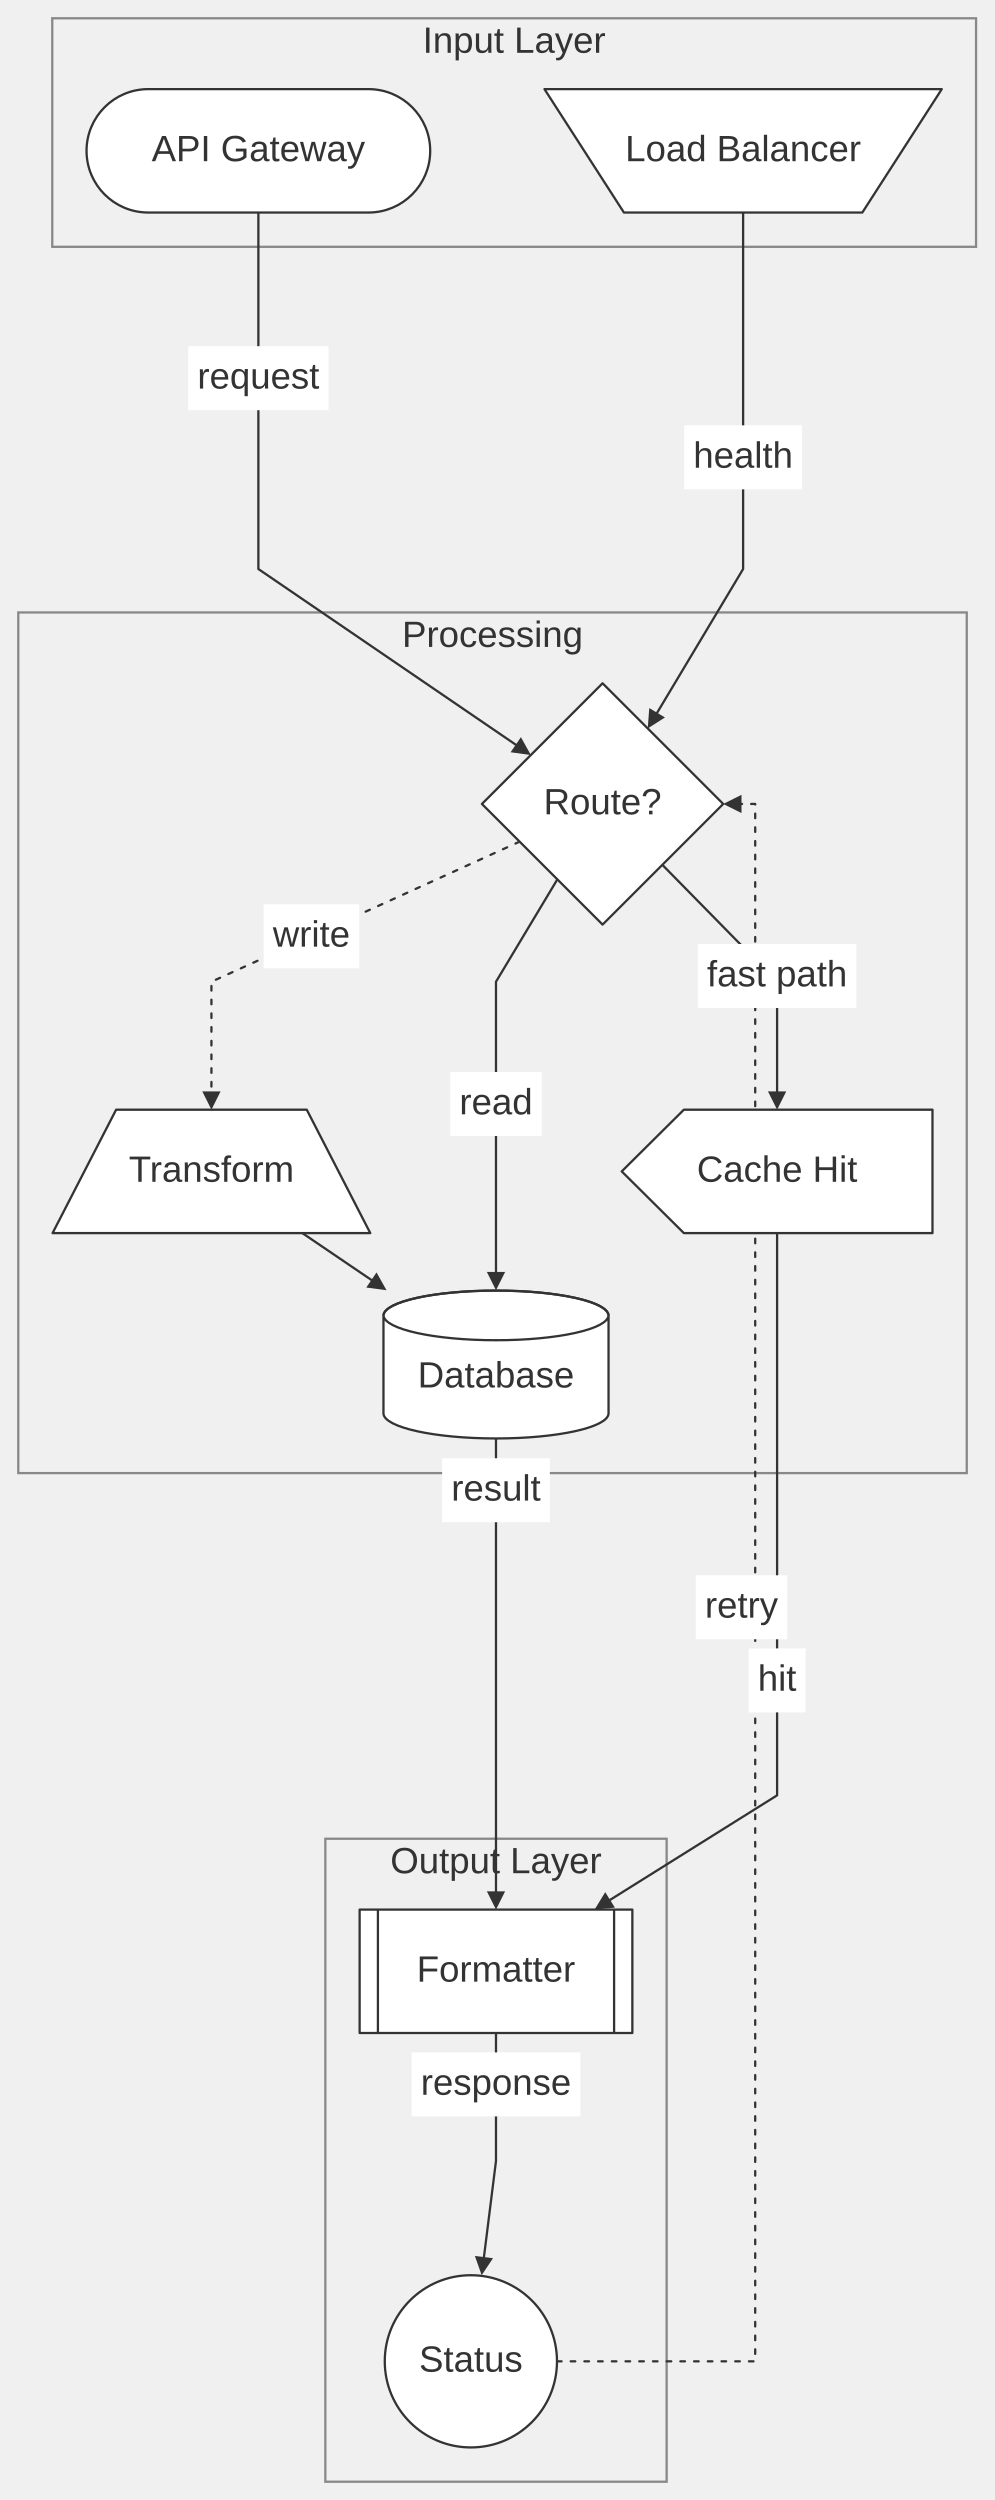
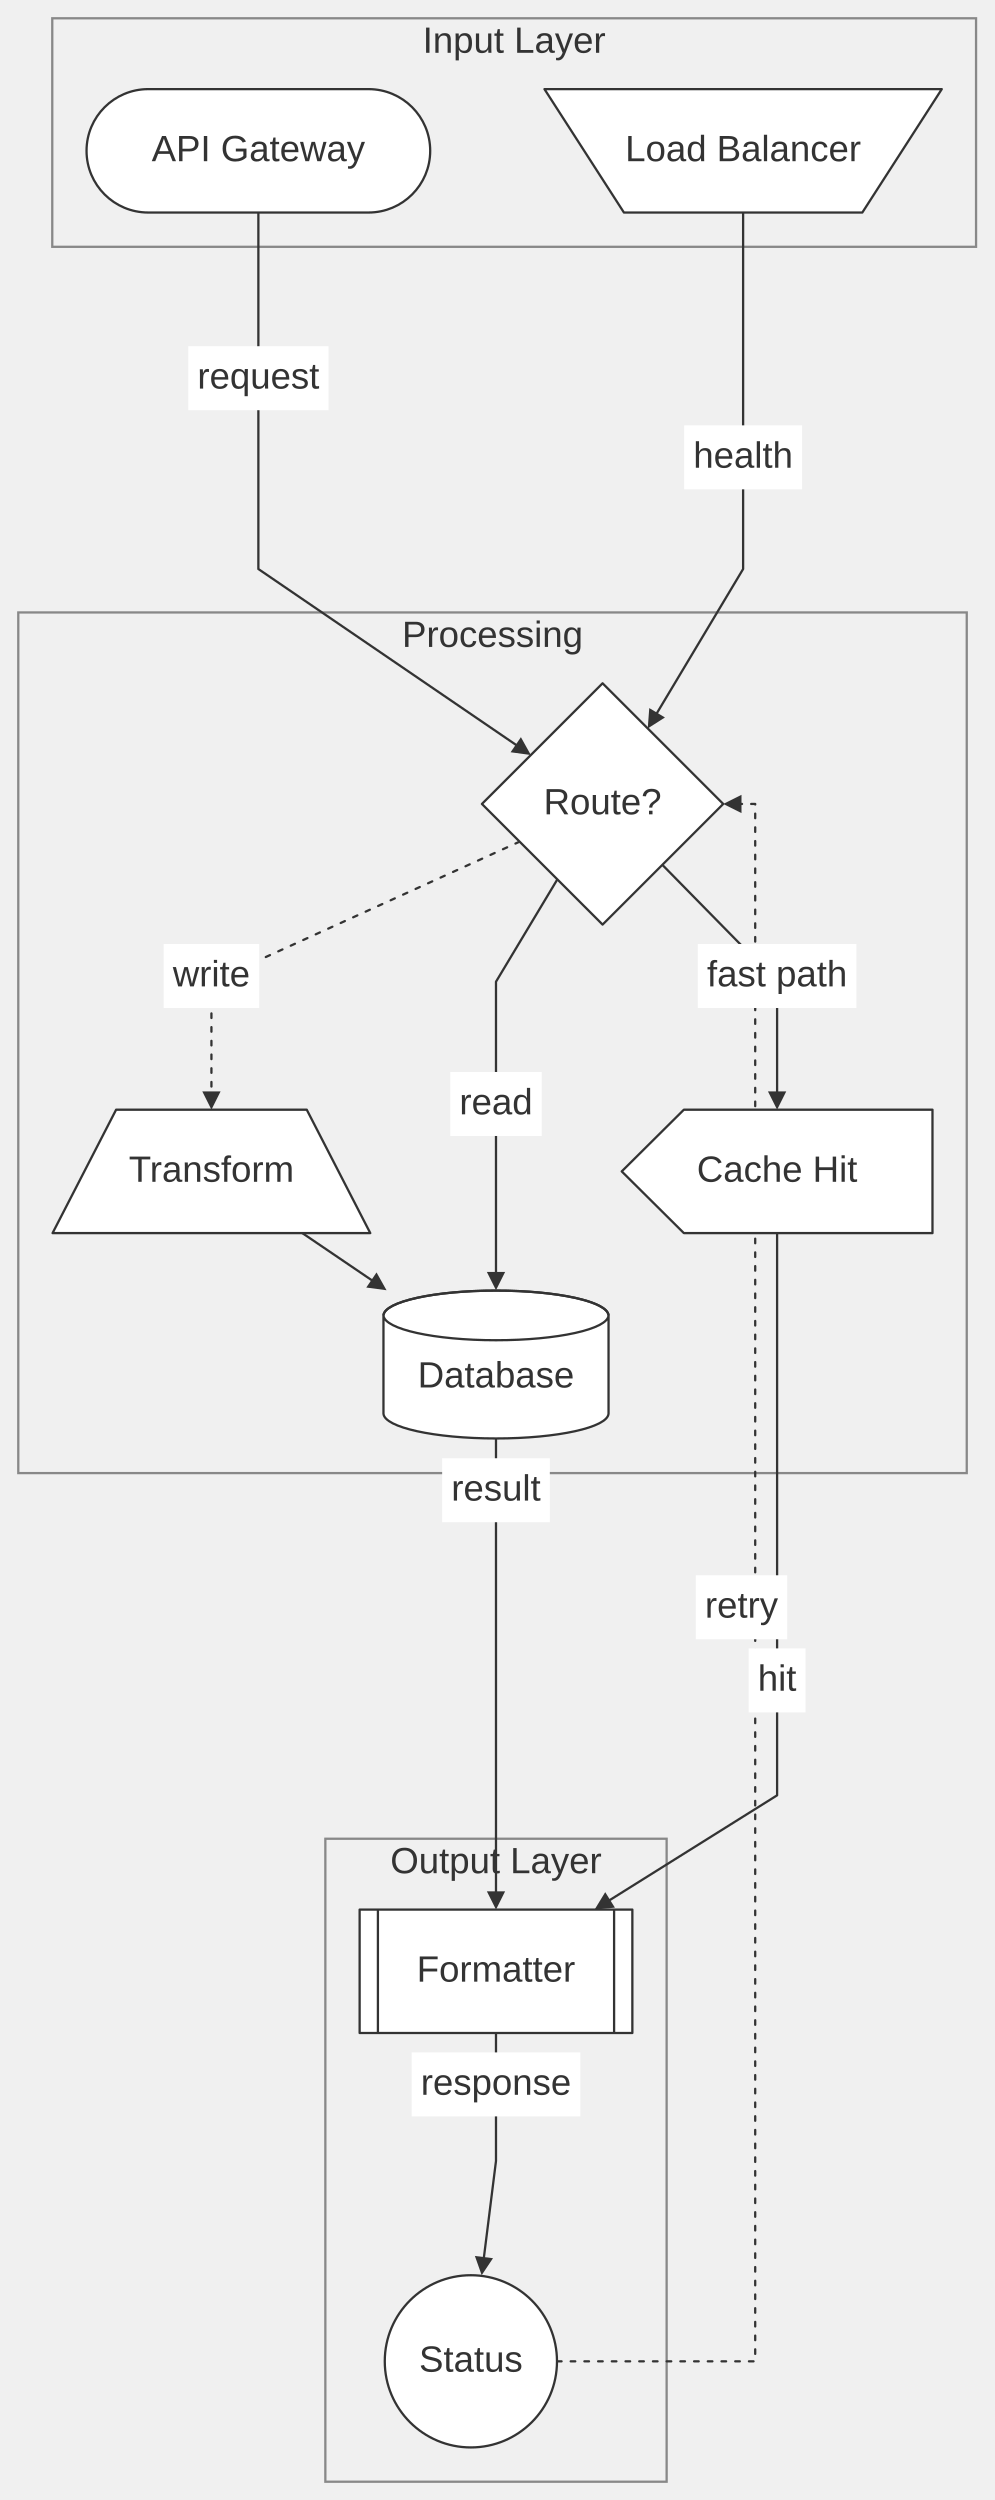
<svg xmlns="http://www.w3.org/2000/svg" width="100%" viewBox="0 0 435.11 1093.97" style="max-width: 435.11px; background-color: transparent;" font-family="&quot;trebuchet ms&quot;, verdana, arial, sans-serif" font-size="16.00">
  <defs>
    <marker id="arrowhead" viewBox="0 0 10.00 10.00" refX="5.00" refY="5.00" markerWidth="8.00" markerHeight="8.00" orient="auto-start-reverse" markerUnits="userSpaceOnUse">
      <path d="M 0 0 L 10.00 5.00 L 0 10.00 z" fill="#333" />
    </marker>
  </defs>
  <g transform="translate(-20.00,-19.00)">
    <g class="clusters">
      <g class="cluster" id="input" data-id="input" data-look="classic">
        <rect class="subgraph" x="42.87" y="27.00" width="404.24" height="100.00" fill="none" stroke="#888" stroke-width="1.00" />
        <text x="244.99" y="31.00" text-anchor="middle" dominant-baseline="hanging" fill="#333">Input Layer</text>
      </g>
      <g class="cluster" id="output" data-id="output" data-look="classic">
        <rect class="subgraph" x="162.37" y="823.61" width="149.34" height="281.36" fill="none" stroke="#888" stroke-width="1.00" />
        <text x="237.04" y="827.61" text-anchor="middle" dominant-baseline="hanging" fill="#333">Output Layer</text>
      </g>
      <g class="cluster" id="processing" data-id="processing" data-look="classic">
        <rect class="subgraph" x="28.00" y="287.00" width="415.04" height="376.61" fill="none" stroke="#888" stroke-width="1.00" />
        <text x="235.52" y="291.00" text-anchor="middle" dominant-baseline="hanging" fill="#333">Processing</text>
      </g>
    </g>
    <g class="edgePaths">
      <path d="M133.06,112.00 L133.06,162.00 L133.06,187.00 L133.06,218.00 L133.06,268.00 L248.99,347.13" stroke="#333" stroke-width="1.00" fill="none" stroke-linecap="round" stroke-linejoin="round" marker-end="url(#arrowhead)" />
      <path d="M345.18,112.00 L345.18,162.00 L345.18,187.00 L345.18,218.00 L345.18,268.00 L305.49,334.33" stroke="#333" stroke-width="1.00" fill="none" stroke-linecap="round" stroke-linejoin="round" marker-end="url(#arrowhead)" />
      <path d="M263.89,403.81 L237.04,448.59 L237.04,504.59 L237.04,535.59 L237.04,579.59" stroke="#333" stroke-width="1.00" fill="none" stroke-linecap="round" stroke-linejoin="round" marker-end="url(#arrowhead)" />
      <path d="M309.83,397.44 L360.05,448.59 L360.05,479.59 L360.05,500.59" stroke="#333" stroke-width="1.00" fill="none" stroke-linecap="round" stroke-linejoin="round" marker-end="url(#arrowhead)" />
      <path d="M247.38,387.30 L112.52,448.59 L112.52,479.59 L112.52,500.59" stroke="#333" stroke-width="1.00" fill="none" stroke-linecap="round" stroke-linejoin="round" stroke-dasharray="2.00,4.00" marker-end="url(#arrowhead)" />
      <path d="M152.30,558.59 L185.83,581.35" stroke="#333" stroke-width="1.00" fill="none" stroke-linecap="round" stroke-linejoin="round" marker-end="url(#arrowhead)" />
      <path d="M237.04,648.61 L237.04,673.61 L237.04,704.61 L237.04,754.61 L237.04,804.61 L237.04,850.61" stroke="#333" stroke-width="1.00" fill="none" stroke-linecap="round" stroke-linejoin="round" marker-end="url(#arrowhead)" />
      <path d="M360.05,558.59 L360.05,583.59 L360.05,614.59 L360.05,673.61 L360.05,754.61 L360.05,804.61 L283.57,852.49" stroke="#333" stroke-width="1.00" fill="none" stroke-linecap="round" stroke-linejoin="round" marker-end="url(#arrowhead)" />
      <path d="M237.04,908.61 L237.04,933.61 L237.04,964.61 L231.27,1010.64" stroke="#333" stroke-width="1.00" fill="none" stroke-linecap="round" stroke-linejoin="round" marker-end="url(#arrowhead)" />
      <path d="M263.73,1052.29 L350.47,1052.29 L350.47,370.80 L340.47,370.80" stroke="#333" stroke-width="1.00" fill="none" stroke-linecap="round" stroke-linejoin="round" stroke-dasharray="2.00,4.00" marker-end="url(#arrowhead)" />
    </g>
    <g class="nodes">
      <g class="node default" id="A" data-id="A" data-look="classic">
        <rect x="57.87" y="58.00" width="150.38" height="54.00" rx="27.00" ry="27.00" fill="white" stroke="#333" stroke-width="1.00" stroke-linejoin="round" />
        <text x="133.06" y="85.00" text-anchor="middle" dominant-baseline="middle" fill="#333">API Gateway</text>
      </g>
      <g class="node default" id="B" data-id="B" data-look="classic">
        <polygon points="258.25,58.00 432.11,58.00 397.34,112.00 293.02,112.00" fill="white" stroke="#333" stroke-width="1.00" stroke-linejoin="round" />
        <text x="345.18" y="85.00" text-anchor="middle" dominant-baseline="middle" fill="#333">Load Balancer</text>
      </g>
      <g class="node default" id="C" data-id="C" data-look="classic">
        <polygon points="283.68,318.00 336.47,370.80 283.68,423.59 230.88,370.80" fill="white" stroke="#333" stroke-width="1.00" stroke-linejoin="round" />
        <text x="283.68" y="370.80" text-anchor="middle" dominant-baseline="middle" fill="#333">Route?</text>
      </g>
      <g class="node default" id="D" data-id="D" data-look="classic">
        <polygon points="70.81,504.59 154.23,504.59 182.03,558.59 43.00,558.59" fill="white" stroke="#333" stroke-width="1.00" stroke-linejoin="round" />
        <text x="112.52" y="531.59" text-anchor="middle" dominant-baseline="middle" fill="#333">Transform</text>
      </g>
      <g class="node default" id="E" data-id="E" data-look="classic">
        <path d="M187.80,594.61 A49.25,11.02 0 0,0 286.29,594.61 A49.25,11.02 0 0,0 187.80,594.61 L187.80,637.59 A49.25,11.02 0 0,0 286.29,637.59 L286.29,594.61" fill="white" stroke="#333" stroke-width="1.00" stroke-linejoin="round" />
        <path d="M187.80,594.61 A49.25,11.02 0 0,1 286.29,594.61" fill="none" stroke="#333" stroke-width="1.00" />
        <text x="237.04" y="621.61" text-anchor="middle" dominant-baseline="middle" fill="#333">Database</text>
      </g>
      <g class="node default" id="F" data-id="F" data-look="classic">
        <polygon points="319.25,504.59 428.04,504.59 428.04,558.59 319.25,558.59 292.06,531.59" fill="white" stroke="#333" stroke-width="1.00" stroke-linejoin="round" />
        <text x="360.05" y="531.59" text-anchor="middle" dominant-baseline="middle" fill="#333">Cache Hit</text>
      </g>
      <g class="node default" id="G" data-id="G" data-look="classic">
        <ellipse cx="226.05" cy="1052.29" rx="37.68" ry="37.68" fill="white" stroke="#333" stroke-width="1.00" stroke-linejoin="round" />
        <text x="226.05" y="1052.29" text-anchor="middle" dominant-baseline="middle" fill="#333">Status</text>
      </g>
      <g class="node default" id="H" data-id="H" data-look="classic">
        <rect x="177.37" y="854.61" width="119.34" height="54.00" fill="white" stroke="#333" stroke-width="1.00" stroke-linejoin="round" />
        <line x1="185.37" y1="854.61" x2="185.37" y2="908.61" stroke="#333" stroke-width="1.00" />
        <line x1="288.72" y1="854.61" x2="288.72" y2="908.61" stroke="#333" stroke-width="1.00" />
        <text x="237.04" y="881.61" text-anchor="middle" dominant-baseline="middle" fill="#333">Formatter</text>
      </g>
    </g>
    <g class="edgeLabels">
      <rect x="102.38" y="170.50" width="61.37" height="28.00" fill="white" />
      <text x="133.06" y="184.50" text-anchor="middle" dominant-baseline="middle" fill="#333">request</text>
      <rect x="319.38" y="205.13" width="51.59" height="28.00" fill="white" />
      <text x="345.18" y="219.13" text-anchor="middle" dominant-baseline="middle" fill="#333">health</text>
      <rect x="217.03" y="488.09" width="40.02" height="28.00" fill="white" />
      <text x="237.04" y="502.09" text-anchor="middle" dominant-baseline="middle" fill="#333">read</text>
      <rect x="325.36" y="432.09" width="69.38" height="28.00" fill="white" />
      <text x="360.05" y="446.09" text-anchor="middle" dominant-baseline="middle" fill="#333">fast path</text>
-       <rect x="135.39" y="414.70" width="41.78" height="28.00" fill="white" />
-       <text x="156.28" y="428.70" text-anchor="middle" dominant-baseline="middle" fill="#333">write</text>
+       <rect x="91.63" y="432.09" width="41.78" height="28.00" fill="white" />
+       <text x="112.52" y="446.09" text-anchor="middle" dominant-baseline="middle" fill="#333">write</text>
      <rect x="213.48" y="657.11" width="47.12" height="28.00" fill="white" />
      <text x="237.04" y="671.11" text-anchor="middle" dominant-baseline="middle" fill="#333">result</text>
      <rect x="347.60" y="740.32" width="24.90" height="28.00" fill="white" />
      <text x="360.05" y="754.32" text-anchor="middle" dominant-baseline="middle" fill="#333">hit</text>
      <rect x="200.13" y="917.11" width="73.82" height="28.00" fill="white" />
      <text x="237.04" y="931.11" text-anchor="middle" dominant-baseline="middle" fill="#333">response</text>
      <rect x="324.47" y="708.32" width="40.00" height="28.00" fill="white" />
      <text x="344.47" y="722.32" text-anchor="middle" dominant-baseline="middle" fill="#333">retry</text>
    </g>
  </g>
</svg>
